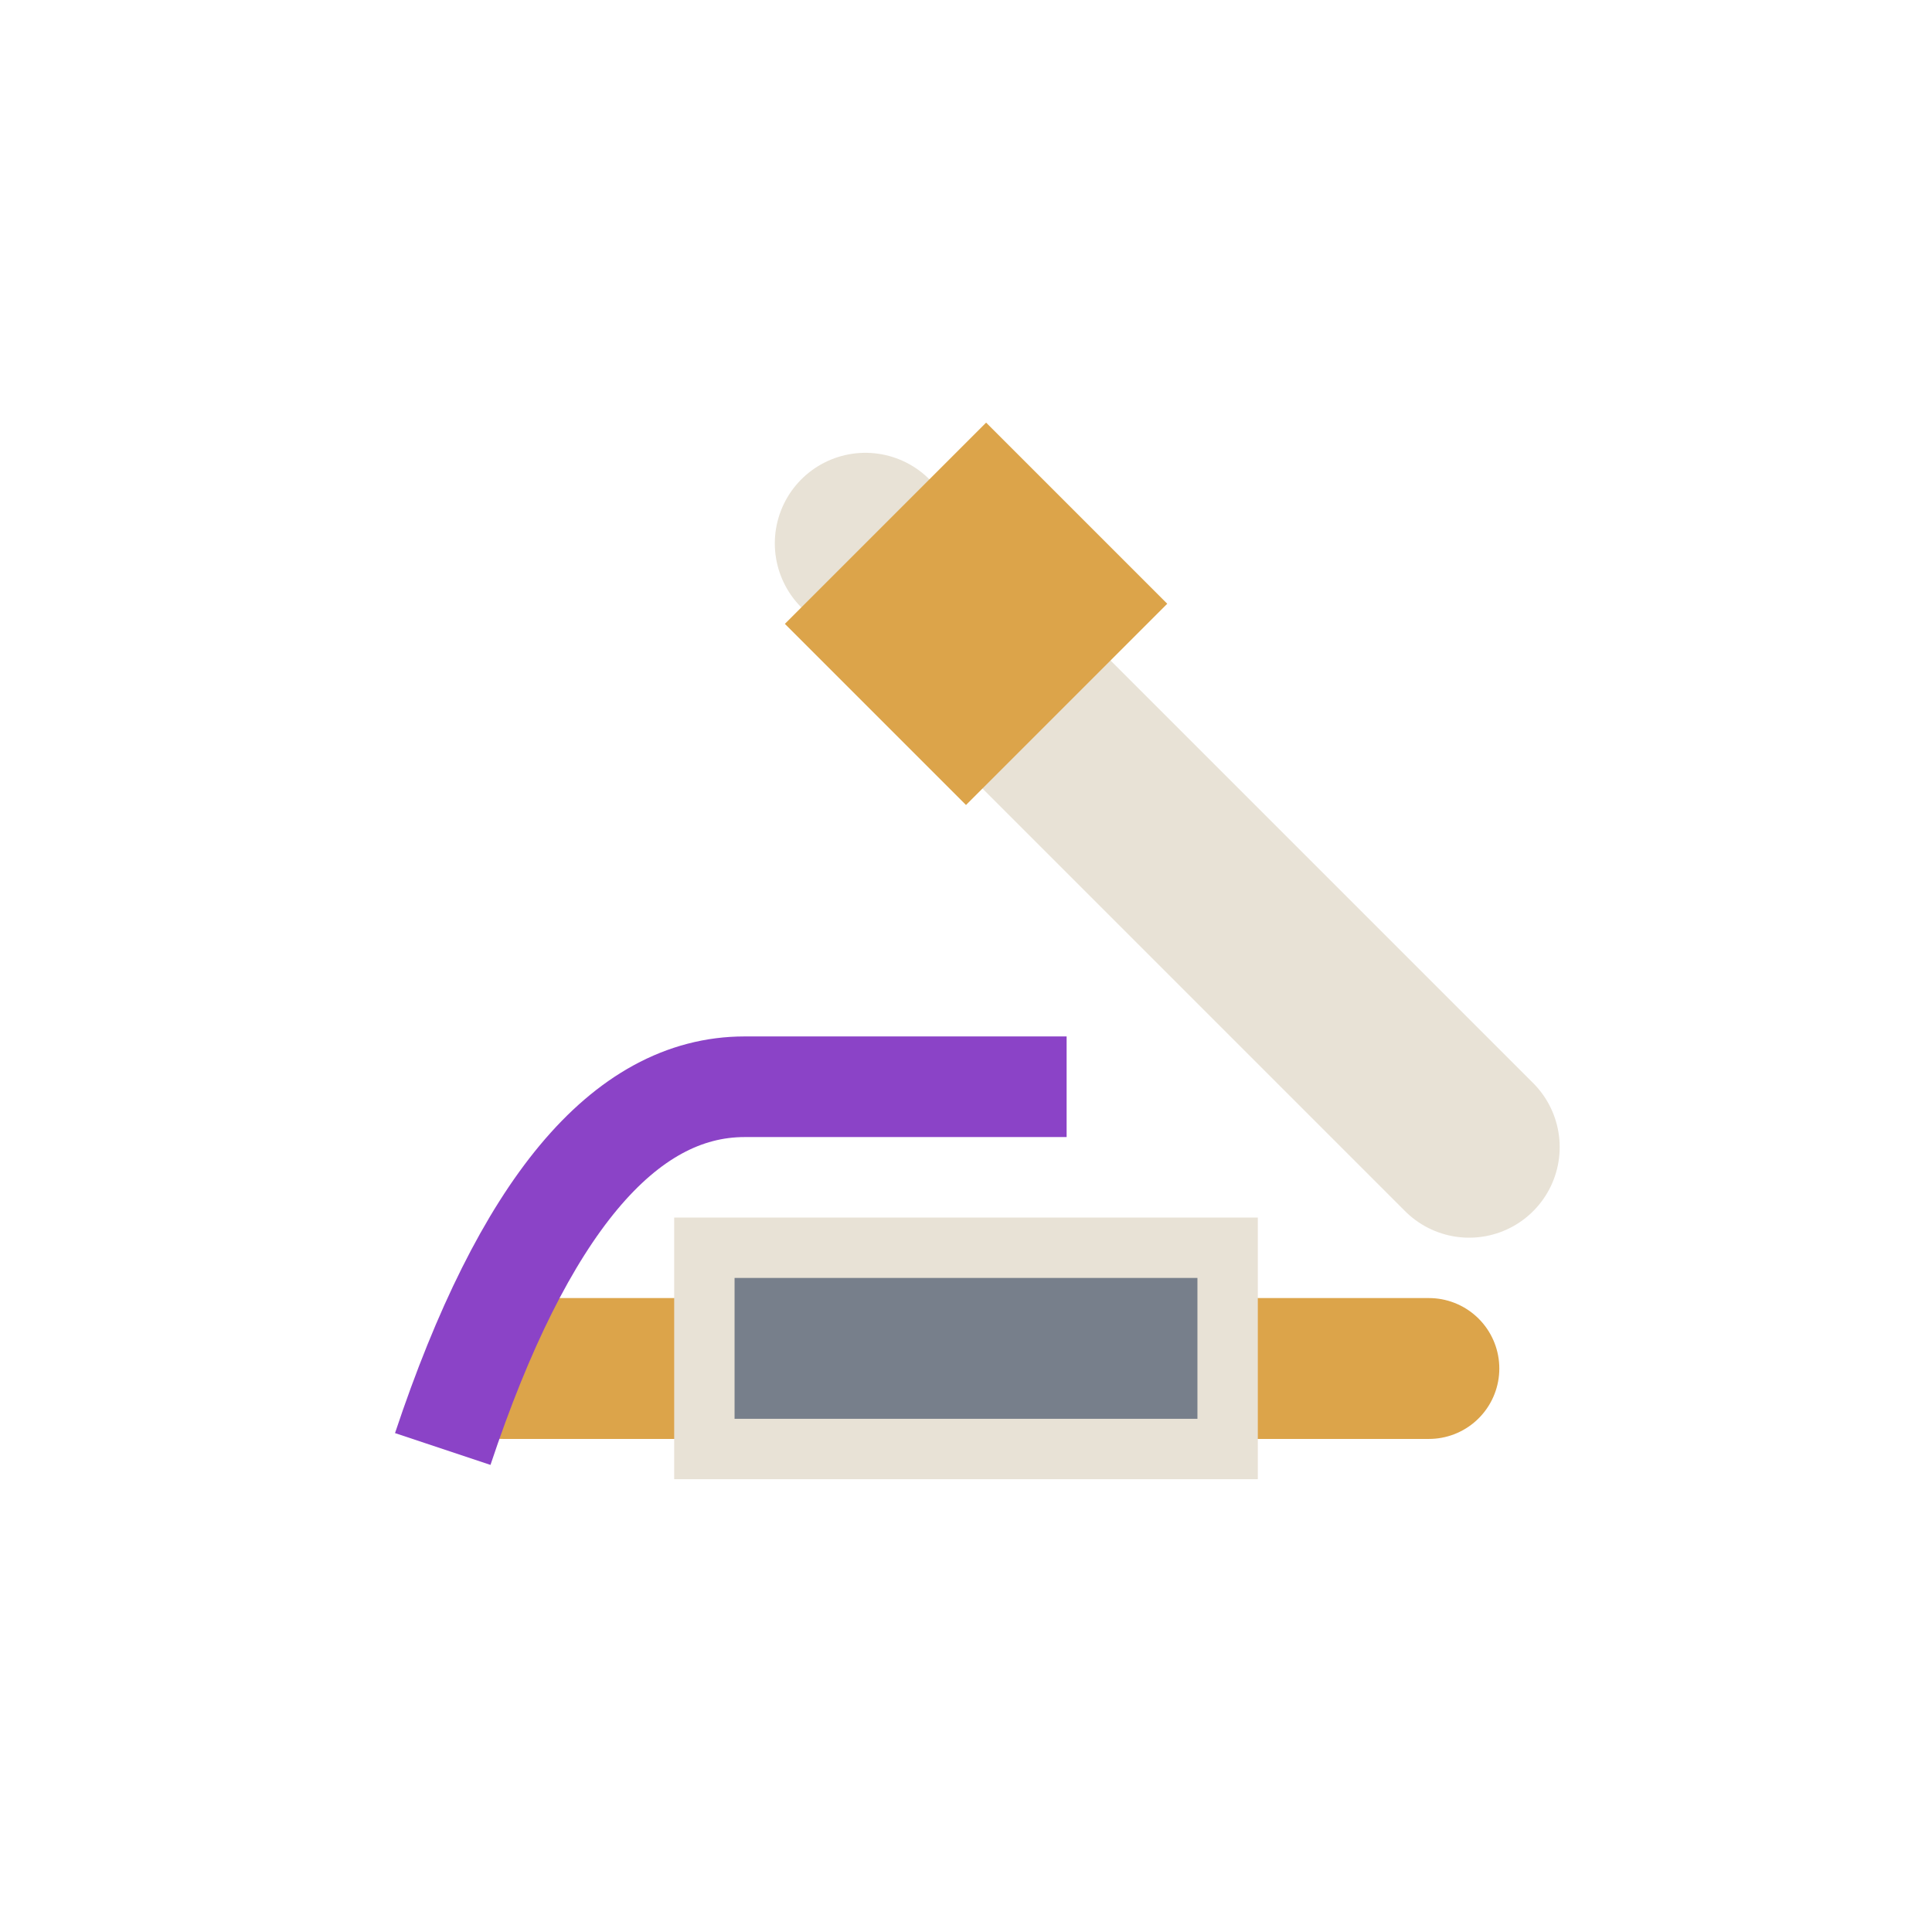
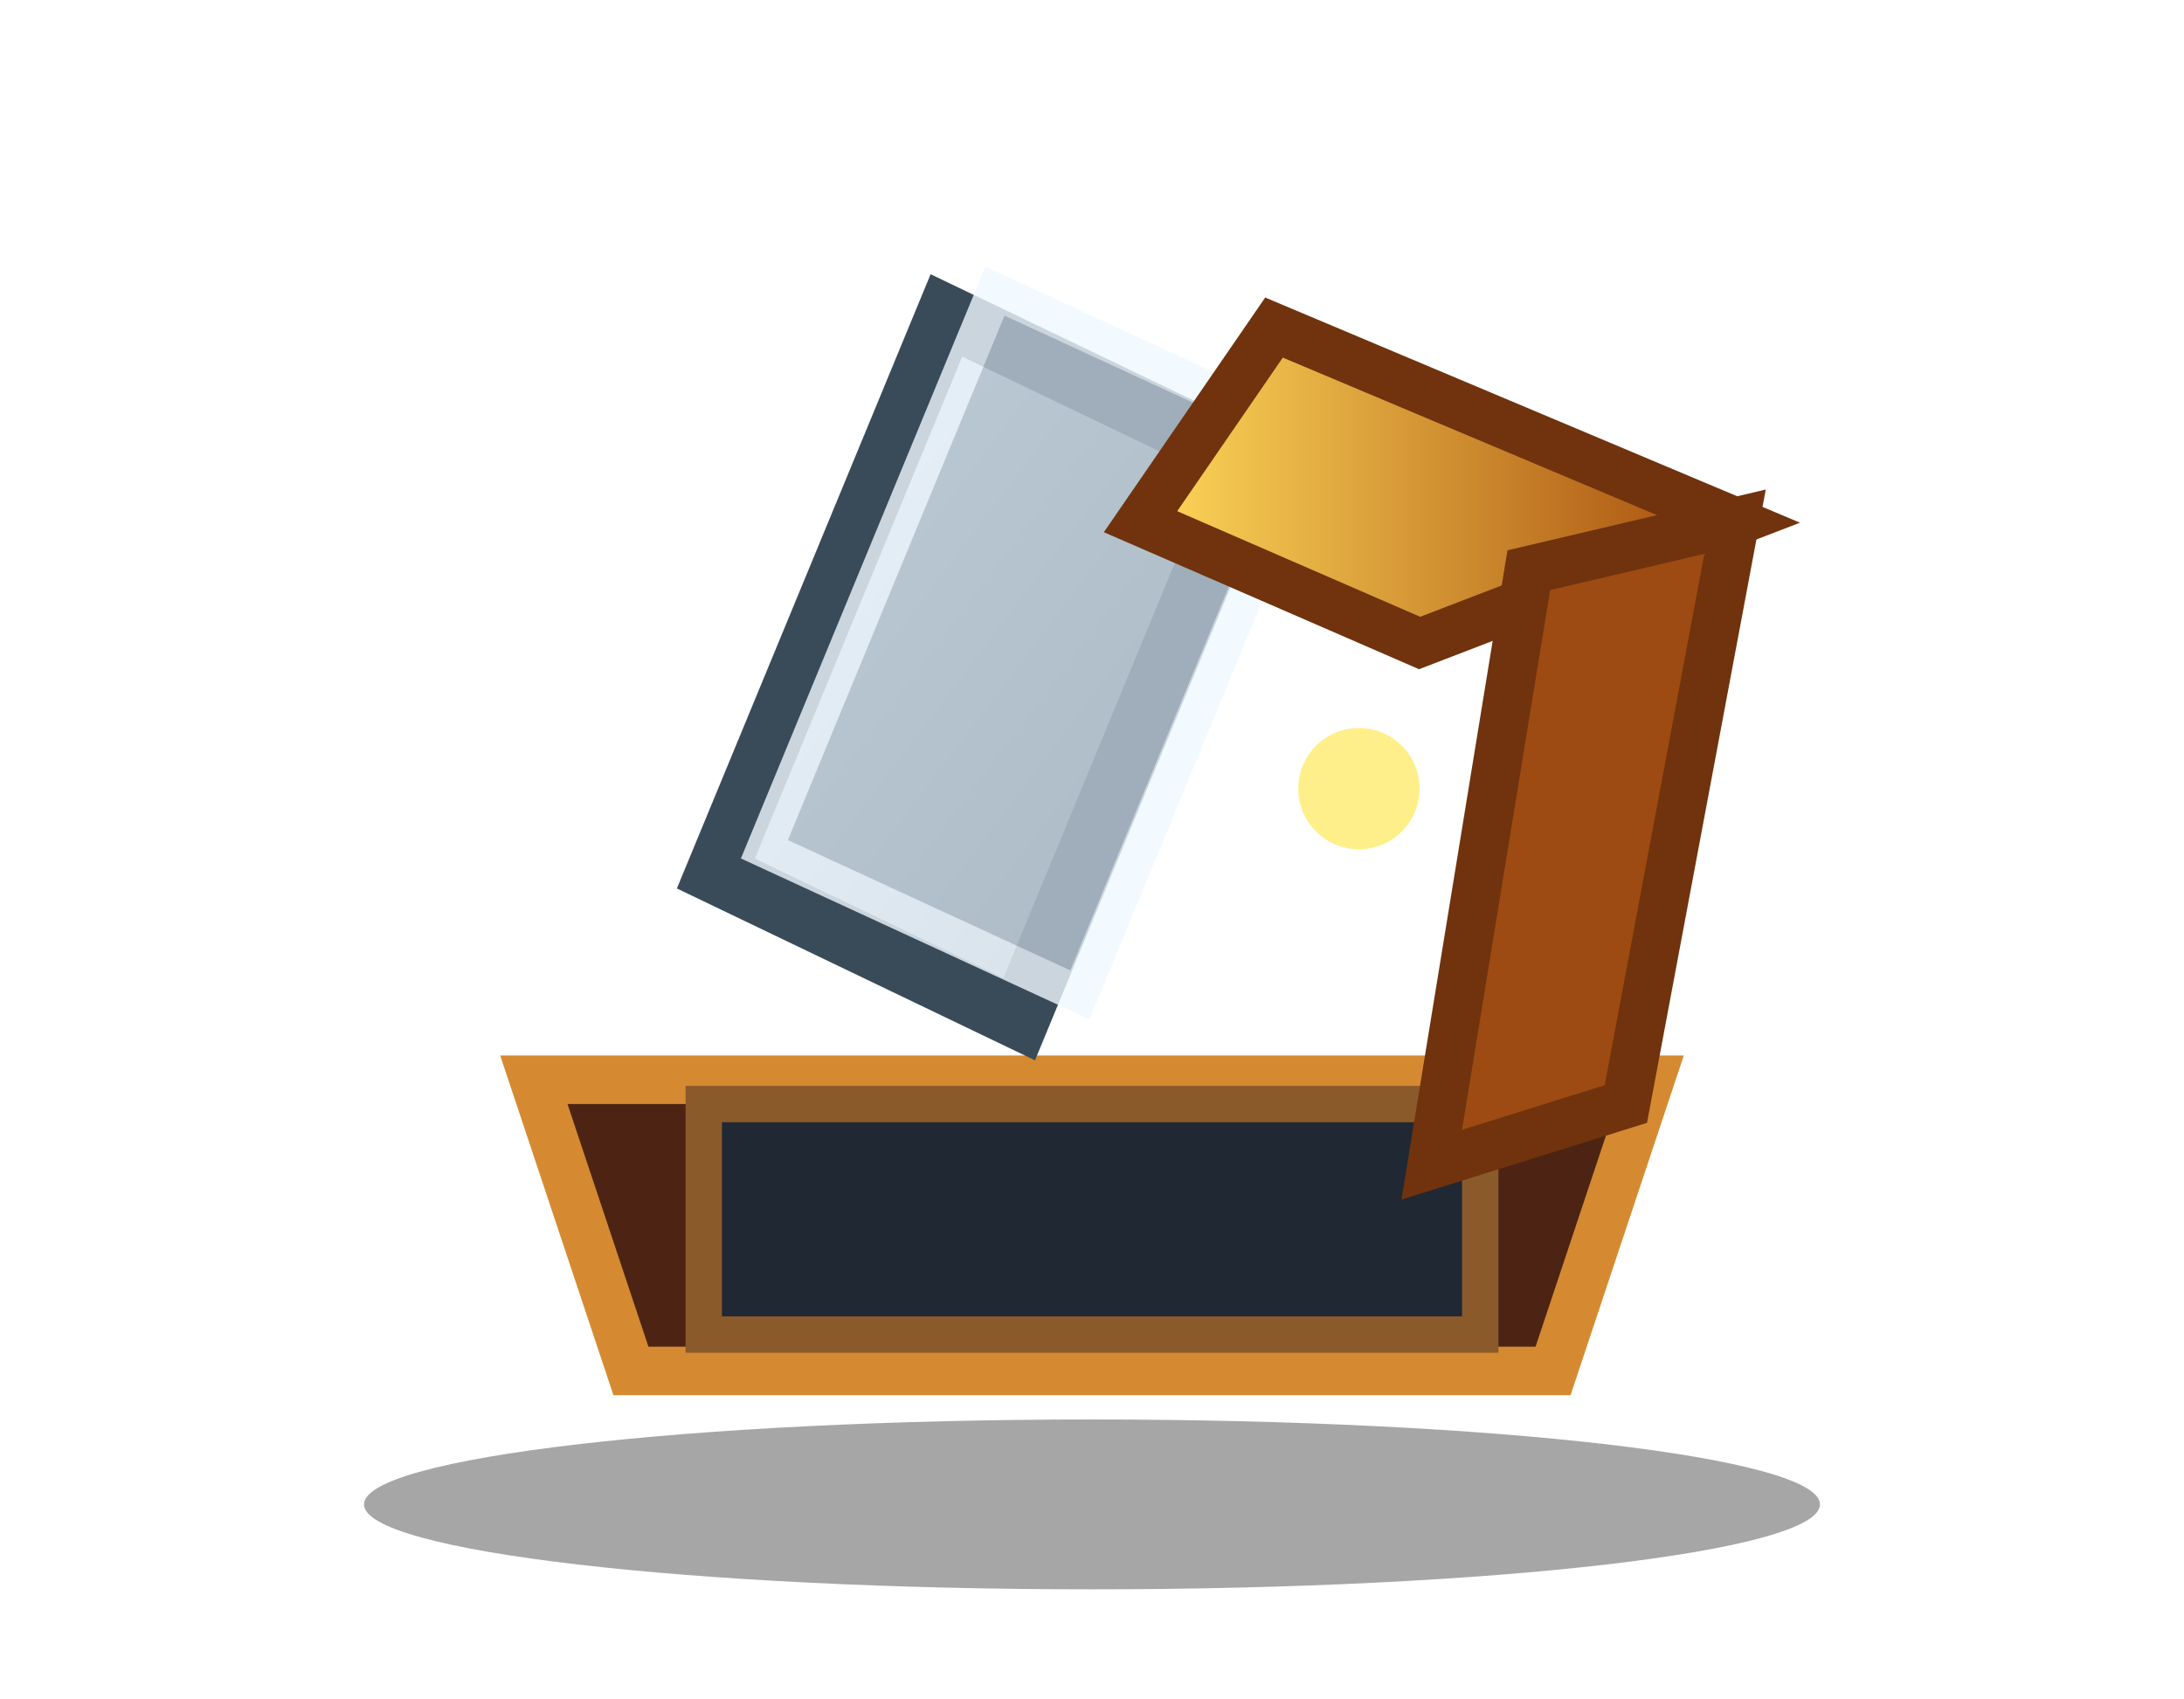
- <svg xmlns="http://www.w3.org/2000/svg" width="96" height="96" viewBox="0 0 96 96">
-   <path d="M25 68h46" stroke="#dca44a" stroke-width="7" stroke-linecap="round" />
-   <path d="M35 62h26v10H35z" fill="#777f8b" stroke="#e8e2d6" stroke-width="3" />
-   <path d="M43 27l30 30" stroke="#e8e2d6" stroke-width="9" stroke-linecap="round" />
-   <path d="M39 31l10-10 9 9-10 10z" fill="#dca44a" />
-   <path d="M22 72q6-18 15-18h16" fill="none" stroke="#8b43c7" stroke-width="5" />
+ <svg xmlns="http://www.w3.org/2000/svg" width="180" height="140">
+   <defs>
+     <linearGradient id="m" x2="1" y2="1">
+       <stop stop-color="#dbe7ef" />
+       <stop offset="1" stop-color="#667987" />
+     </linearGradient>
+     <linearGradient id="g">
+       <stop stop-color="#ffd95a" />
+       <stop offset="1" stop-color="#a44a0b" />
+     </linearGradient>
+   </defs>
+   <ellipse cx="90" cy="124" rx="60" ry="7" fill="#000" opacity=".35" />
+   <path d="M44 89h92l-8 24H52Z" fill="#4d2413" stroke="#d58a32" stroke-width="4" />
+   <path d="M58 91h64v19H58Z" fill="#202833" stroke="#8b5a2b" stroke-width="3" />
+   <path d="m78 26 25 12-19 46-25-12Z" fill="url(#m)" stroke="#394b59" stroke-width="5" />
+   <path d="m82 24 26 12-19 46-26-12Z" fill="#b9c7d2" stroke="#eff7ff" stroke-width="3" opacity=".8" />
+   <path d="M105 27 143 43 117 53 94 43Z" fill="url(#g)" stroke="#70330d" stroke-width="4" />
+   <path d="M126 47 143 43l-9 48-16 5Z" fill="#9d4b12" stroke="#70330d" stroke-width="4" />
+   <circle cx="112" cy="65" r="5" fill="#ffef8a" />
</svg>
